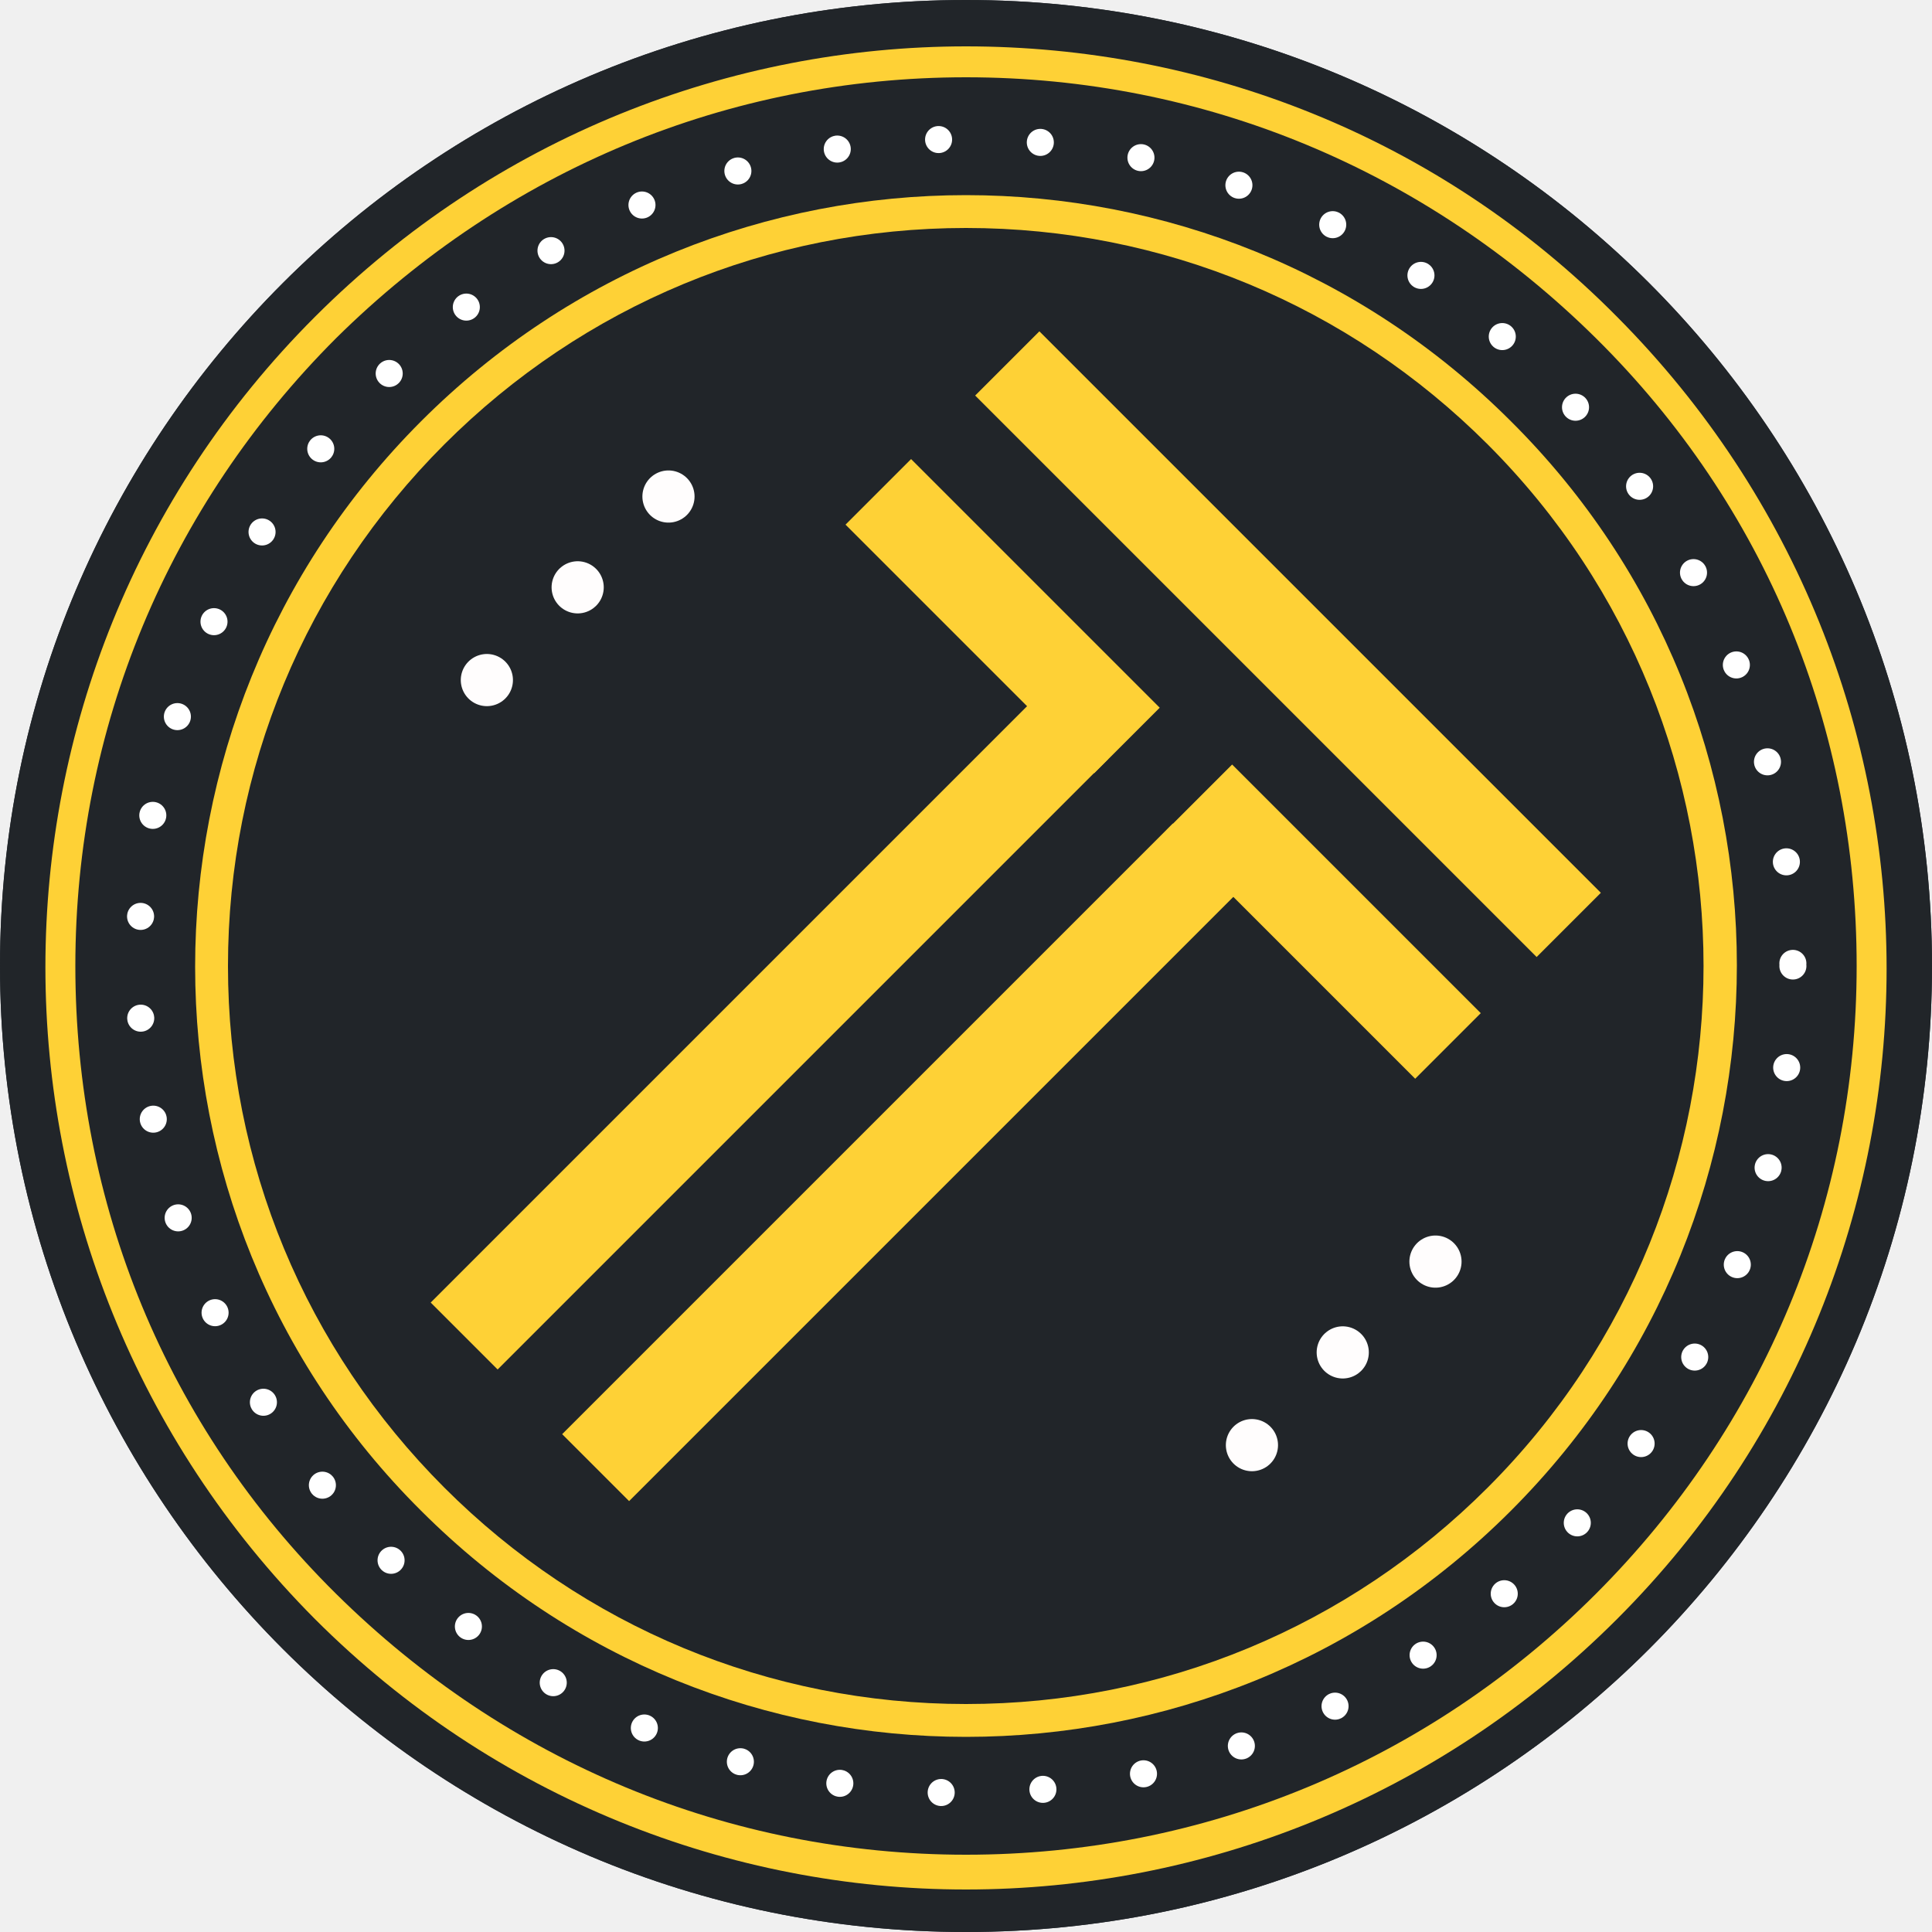
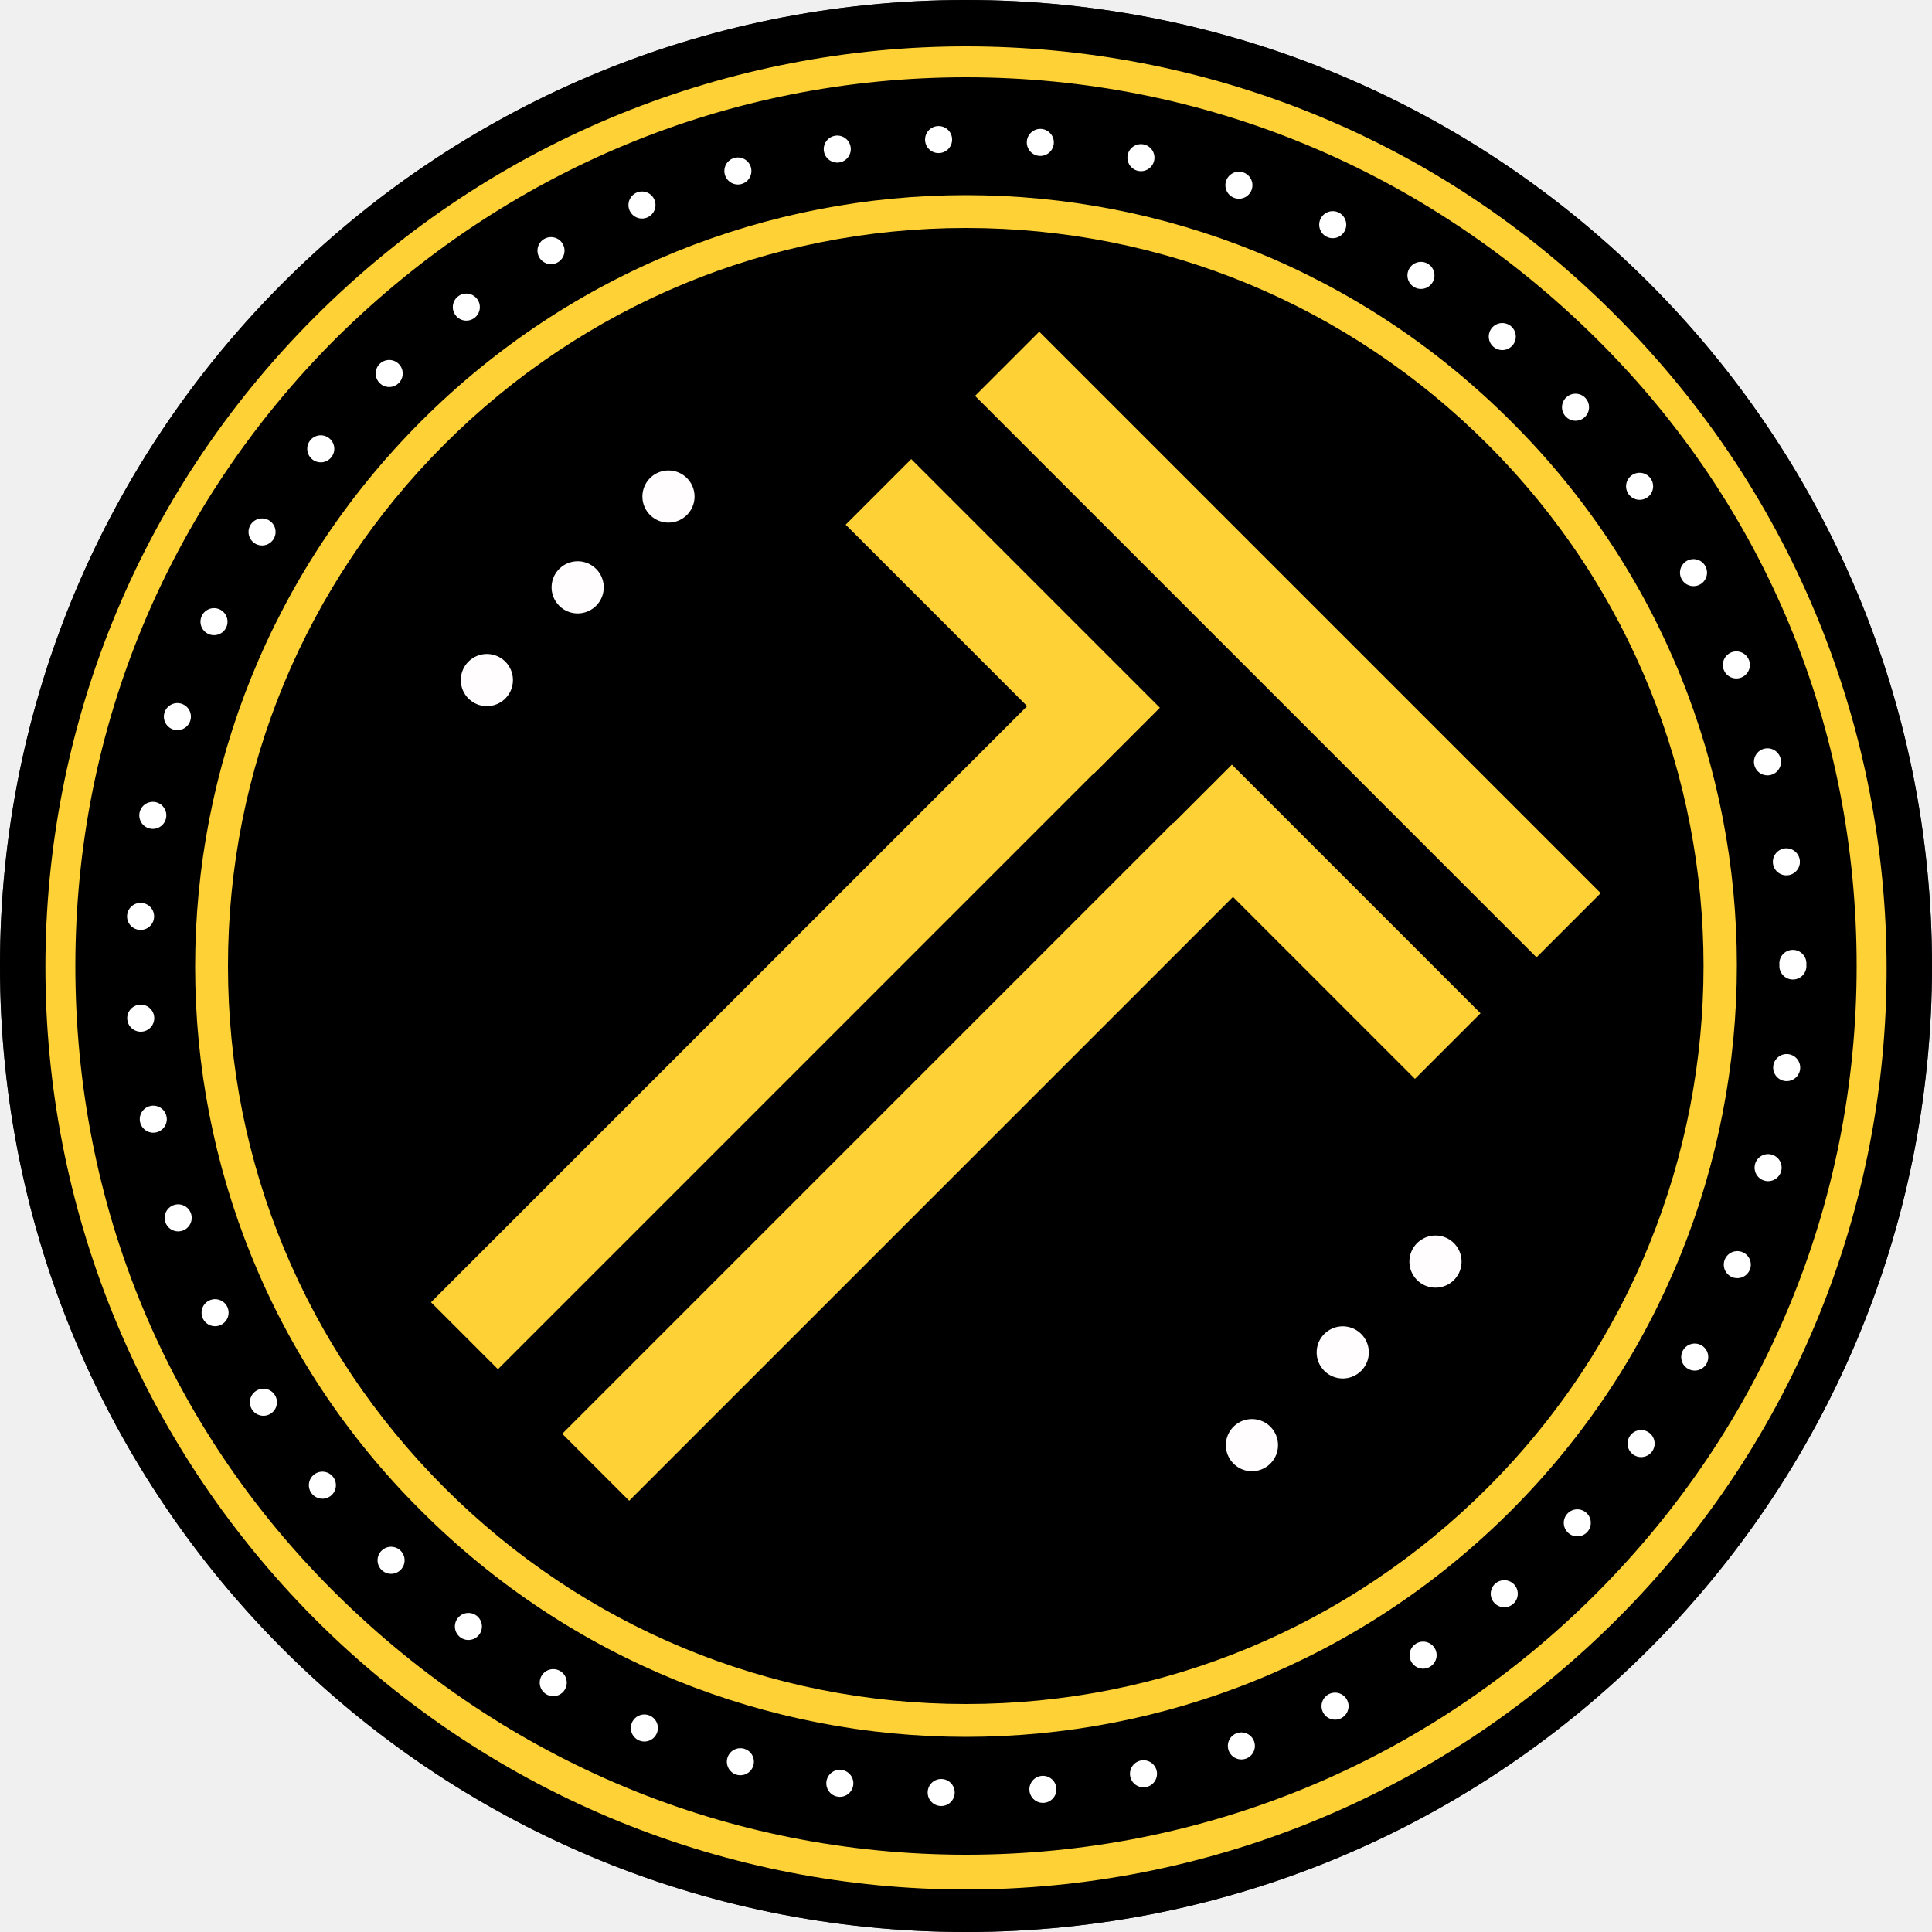
<svg xmlns="http://www.w3.org/2000/svg" version="1.1" x="0px" y="0px" viewBox="0 0 100 100" style="enable-background:new 0 0 100 100;" xml:space="preserve">
  <style type="text/css">
- 	.st0{fill:#2A2F36;}
- 	.st1{fill:#FED136;}
- 	.st2{fill:none;stroke:#FFFDFD;stroke-width:2.7;stroke-linecap:round;stroke-linejoin:round;}
- 	.st3{fill:none;stroke:#FFFDFD;stroke-width:2.7;stroke-linecap:round;stroke-linejoin:round;stroke-dasharray:0,6.682;}
- 	.st4{fill:none;stroke:#FFFFFF;stroke-width:1.4;stroke-linecap:round;stroke-miterlimit:10;stroke-dasharray:0,5.271;}
- 	.st5{fill:#212529;}
- 	.st6{display:none;}
- 	.st7{display:inline;fill:#172828;}
- 	.st8{display:inline;fill:#DBBB88;}
- 	.st9{display:inline;}
- 	.st10{fill:#DBBB88;}
- 	.st11{fill:none;stroke:#DBBB88;stroke-width:2.7;stroke-linecap:round;stroke-linejoin:round;}
- 	.st12{fill:none;stroke:#DBBB88;stroke-width:2.7;stroke-linecap:round;stroke-linejoin:round;stroke-dasharray:0,6.682;}
- 	.st13{fill:none;stroke:#F9D37D;stroke-width:2.7;stroke-linecap:round;stroke-linejoin:round;}
- 	.st14{fill:none;stroke:#DBBB88;stroke-width:1.4;stroke-linecap:round;stroke-miterlimit:10;stroke-dasharray:0,5.271;}
+ 	.st0{display:none;}
+ 	.st1{display:inline;}
+ 	.st2{fill:#2A2F36;}
+ 	.st3{fill:#FED136;}
+ 	.st4{fill:none;stroke:#FFFDFD;stroke-width:2.7;stroke-linecap:round;stroke-linejoin:round;}
+ 	.st5{fill:none;stroke:#FFFDFD;stroke-width:2.7;stroke-linecap:round;stroke-linejoin:round;stroke-dasharray:0,6.682;}
+ 	.st6{fill:none;stroke:#FFFFFF;stroke-width:1.4;stroke-linecap:round;stroke-miterlimit:10;stroke-dasharray:0,5.271;}
+ 	.st7{display:inline;fill:#212529;}
+ 	.st8{display:inline;fill:#FED136;}
+ 	.st9{display:inline;fill:#172828;}
+ 	.st10{display:inline;fill:#DBBB88;}
+ 	.st11{fill:#DBBB88;}
+ 	.st12{fill:none;stroke:#DBBB88;stroke-width:2.7;stroke-linecap:round;stroke-linejoin:round;}
+ 	.st13{fill:none;stroke:#DBBB88;stroke-width:2.7;stroke-linecap:round;stroke-linejoin:round;stroke-dasharray:0,6.682;}
+ 	.st14{fill:none;stroke:#F9D37D;stroke-width:2.7;stroke-linecap:round;stroke-linejoin:round;}
+ 	.st15{fill:none;stroke:#DBBB88;stroke-width:1.4;stroke-linecap:round;stroke-miterlimit:10;stroke-dasharray:0,5.271;}
+ 	.st16{display:inline;fill:#2A2F36;}
+ 	.st17{display:inline;fill:#927A47;}
+ 	.st18{display:inline;fill:#8E7746;}
+ 	.st19{fill:#EBDCA4;}
+ 	.st20{fill:none;stroke:#F9F8F7;stroke-width:2.7;stroke-linecap:round;stroke-linejoin:round;}
+ 	.st21{fill:none;stroke:#F9F8F7;stroke-width:2.7;stroke-linecap:round;stroke-linejoin:round;stroke-dasharray:0,6.682;}
+ 	.st22{fill:none;stroke:#FFFFFF;stroke-width:2.7;stroke-linecap:round;stroke-linejoin:round;}
+ 	.st23{fill:none;stroke:#FFFFFF;stroke-width:2.7;stroke-linecap:round;stroke-linejoin:round;stroke-dasharray:0,6.682;}
+ 	.st24{fill:none;stroke:#FFFEFD;stroke-width:1.4;stroke-linecap:round;stroke-miterlimit:10;stroke-dasharray:0,9;}
</style>
-   <g id="Layer_1">
-     <circle id="background_2_" class="st0" cx="50" cy="50" r="50" />
-     <path id="circle-outer_2_" class="st1" d="M50,4c12.3,0,23.8,4.8,32.6,13.5S96.1,37.7,96.1,50s-4.8,23.8-13.5,32.5S62.3,96,50,96   s-23.8-4.8-32.6-13.5S3.9,62.3,3.9,50s4.8-23.8,13.5-32.5C26.2,8.8,37.7,4,50,4 M50,2.4c-12.2,0-24.4,4.7-33.7,14   C-2.3,35-2.3,65.1,16.3,83.8c9.3,9.3,21.5,14,33.7,14s24.4-4.7,33.7-14c18.6-18.6,18.6-48.7,0-67.4C74.4,7,62.2,2.4,50,2.4L50,2.4z   " />
-     <path id="circle-inner_2_" class="st1" d="M50,11.8c10.2,0,19.8,4,27,11.2c14.9,14.9,14.9,39.1,0,54c-7.2,7.2-16.8,11.2-27,11.2   s-19.8-4-27-11.2S11.8,60.2,11.8,50s4-19.8,11.2-27S39.8,11.8,50,11.8 M50,10.1c-10.2,0-20.4,3.9-28.2,11.7   c-15.6,15.6-15.6,40.9,0,56.4c7.8,7.8,18,11.7,28.2,11.7S70.4,86,78.2,78.2c15.6-15.6,15.6-40.9,0-56.4C70.4,14,60.2,10.1,50,10.1   L50,10.1z" />
-     <g id="T">
-       <rect x="66.1" y="38.6" transform="matrix(0.7071 -0.7071 0.7071 0.7071 -13.6528 62.4114)" class="st1" width="4.8" height="18.2" />
-       <g>
-         <rect x="17.5" y="50.9" transform="matrix(0.7071 -0.7071 0.7071 0.7071 -26.0729 43.8027)" class="st1" width="44.7" height="4.9" />
-         <rect x="64.3" y="12.8" transform="matrix(0.7071 -0.7071 0.7071 0.7071 -4.0431 56.8885)" class="st1" width="4.7" height="41.1" />
-         <rect x="49.5" y="22.8" transform="matrix(0.7071 -0.7071 0.7071 0.7071 -7.3596 46.0353)" class="st1" width="4.8" height="18.2" />
-         <rect x="24.3" y="57.7" transform="matrix(0.7071 -0.7071 0.7071 0.7071 -28.8844 50.6148)" class="st1" width="44.7" height="4.9" />
-       </g>
-     </g>
-     <g id="three-dots2_2_">
-       <g>
-         <line class="st2" x1="25.2" y1="35.2" x2="25.2" y2="35.2" />
-         <line class="st3" x1="29.9" y1="30.4" x2="32.3" y2="28.1" />
-         <line class="st2" x1="34.6" y1="25.7" x2="34.6" y2="25.7" />
-       </g>
-     </g>
-     <g id="three-dots1_2_">
-       <g>
-         <line class="st2" x1="64.8" y1="74.8" x2="64.8" y2="74.8" />
-         <line class="st3" x1="69.5" y1="70" x2="71.9" y2="67.7" />
-         <line class="st2" x1="74.3" y1="65.3" x2="74.3" y2="65.3" />
-       </g>
-     </g>
-     <g id="spining-dots">
-       <circle class="st4" cx="50" cy="50" r="42.8">
+   <g id="blue_background" class="st0">
+     <g class="st1">
+       <circle id="background_2_" class="st2" cx="50" cy="50" r="50" />
+       <path id="circle-outer_2_" class="st3" d="M50,4c12.3,0,23.8,4.8,32.6,13.5S96.1,37.7,96.1,50s-4.8,23.8-13.5,32.5S62.3,96,50,96    s-23.8-4.8-32.6-13.5S3.9,62.3,3.9,50s4.8-23.8,13.5-32.5C26.2,8.8,37.7,4,50,4 M50,2.4c-12.2,0-24.4,4.7-33.7,14    C-2.3,35-2.3,65.1,16.3,83.8c9.3,9.3,21.5,14,33.7,14s24.4-4.7,33.7-14c18.6-18.6,18.6-48.7,0-67.4C74.4,7,62.2,2.4,50,2.4L50,2.4    z" />
+       <path id="circle-inner_2_" class="st3" d="M50,11.8c10.2,0,19.8,4,27,11.2c14.9,14.9,14.9,39.1,0,54c-7.2,7.2-16.8,11.2-27,11.2    s-19.8-4-27-11.2S11.8,60.2,11.8,50s4-19.8,11.2-27S39.8,11.8,50,11.8 M50,10.1c-10.2,0-20.4,3.9-28.2,11.7    c-15.6,15.6-15.6,40.9,0,56.4c7.8,7.8,18,11.7,28.2,11.7S70.4,86,78.2,78.2c15.6-15.6,15.6-40.9,0-56.4C70.4,14,60.2,10.1,50,10.1    L50,10.1z" />
+       <g id="T">
+         <rect x="66.1" y="38.6" transform="matrix(0.7071 -0.7071 0.7071 0.7071 -13.6649 62.4175)" class="st3" width="4.8" height="18.2" />
+         <g>
+           <rect x="17.5" y="50.9" transform="matrix(0.7071 -0.7071 0.7071 0.7071 -26.0575 43.7887)" class="st3" width="44.7" height="4.9" />
+           <rect x="64.3" y="12.8" transform="matrix(0.7071 -0.7071 0.7071 0.7071 -4.0501 56.9063)" class="st3" width="4.7" height="41.1" />
+           <rect x="49.5" y="22.8" transform="matrix(0.7071 -0.7071 0.7071 0.7071 -7.3522 46.0369)" class="st3" width="4.8" height="18.2" />
+           <rect x="24.3" y="57.7" transform="matrix(0.7071 -0.7071 0.7071 0.7071 -28.8813 50.5958)" class="st3" width="44.7" height="4.9" />
+         </g>
+       </g>
+       <g id="three-dots2_2_">
+         <g>
+           <line class="st4" x1="25.2" y1="35.2" x2="25.2" y2="35.2" />
+           <line class="st5" x1="29.9" y1="30.4" x2="32.3" y2="28.1" />
+           <line class="st4" x1="34.6" y1="25.7" x2="34.6" y2="25.7" />
+         </g>
+       </g>
+       <g id="three-dots1_2_">
+         <g>
+           <line class="st4" x1="64.8" y1="74.8" x2="64.8" y2="74.8" />
+           <line class="st5" x1="69.5" y1="70" x2="71.9" y2="67.7" />
+           <line class="st4" x1="74.3" y1="65.3" x2="74.3" y2="65.3" />
+         </g>
+       </g>
+       <g id="spining-dots">
+         <circle class="st6" cx="50" cy="50" r="42.8">
+           <animateTransform accumulate="none" additive="replace" attributeName="transform" attributeType="XML" calcMode="linear" dur="50s" fill="remove" from="0 50 50" repeatCount="indefinite" restart="always" to="-360 50 50" type="rotate">
+ 				</animateTransform>
+         </circle>
+       </g>
+     </g>
+     <circle id="background_3_" class="st7" cx="50" cy="50" r="50" />
+     <path id="circle-outer_3_" class="st8" d="M50,4c12.3,0,23.8,4.8,32.6,13.5S96.1,37.7,96.1,50s-4.8,23.8-13.5,32.5S62.3,96,50,96   s-23.8-4.8-32.6-13.5S3.9,62.3,3.9,50s4.8-23.8,13.5-32.5C26.2,8.8,37.7,4,50,4 M50,2.4c-12.2,0-24.4,4.7-33.7,14   C-2.3,35-2.3,65.1,16.3,83.8c9.3,9.3,21.5,14,33.7,14s24.4-4.7,33.7-14c18.6-18.6,18.6-48.7,0-67.4C74.4,7,62.2,2.4,50,2.4L50,2.4z   " />
+     <path id="circle-inner_3_" class="st8" d="M50,11.8c10.2,0,19.8,4,27,11.2c14.9,14.9,14.9,39.1,0,54c-7.2,7.2-16.8,11.2-27,11.2   s-19.8-4-27-11.2S11.8,60.2,11.8,50s4-19.8,11.2-27S39.8,11.8,50,11.8 M50,10.1c-10.2,0-20.4,3.9-28.2,11.7   c-15.6,15.6-15.6,40.9,0,56.4c7.8,7.8,18,11.7,28.2,11.7S70.4,86,78.2,78.2c15.6-15.6,15.6-40.9,0-56.4C70.4,14,60.2,10.1,50,10.1   L50,10.1z" />
+     <g id="T_2_" class="st1">
+       <rect x="66.1" y="38.6" transform="matrix(0.7071 -0.7071 0.7071 0.7071 -13.6649 62.4175)" class="st3" width="4.8" height="18.2" />
+       <g>
+         <rect x="17.5" y="50.9" transform="matrix(0.7071 -0.7071 0.7071 0.7071 -26.0575 43.7887)" class="st3" width="44.7" height="4.9" />
+         <rect x="64.3" y="12.8" transform="matrix(0.7071 -0.7071 0.7071 0.7071 -4.0501 56.9063)" class="st3" width="4.7" height="41.1" />
+         <rect x="49.5" y="22.8" transform="matrix(0.7071 -0.7071 0.7071 0.7071 -7.3522 46.0369)" class="st3" width="4.8" height="18.2" />
+         <rect x="24.3" y="57.7" transform="matrix(0.7071 -0.7071 0.7071 0.7071 -28.8813 50.5958)" class="st3" width="44.7" height="4.9" />
+       </g>
+     </g>
+     <g id="three-dots2_3_" class="st1">
+       <g>
+         <line class="st4" x1="25.2" y1="35.2" x2="25.2" y2="35.2" />
+         <line class="st5" x1="29.9" y1="30.4" x2="32.3" y2="28.1" />
+         <line class="st4" x1="34.6" y1="25.7" x2="34.6" y2="25.7" />
+       </g>
+     </g>
+     <g id="three-dots1_3_" class="st1">
+       <g>
+         <line class="st4" x1="64.8" y1="74.8" x2="64.8" y2="74.8" />
+         <line class="st5" x1="69.5" y1="70" x2="71.9" y2="67.7" />
+         <line class="st4" x1="74.3" y1="65.3" x2="74.3" y2="65.3" />
+       </g>
+     </g>
+     <g id="spining-dots_2_" class="st1">
+       <circle class="st6" cx="50" cy="50" r="42.8">
        <animateTransform accumulate="none" additive="replace" attributeName="transform" attributeType="XML" calcMode="linear" dur="50s" fill="remove" from="0 50 50" repeatCount="indefinite" restart="always" to="-360 50 50" type="rotate">
			</animateTransform>
      </circle>
    </g>
+     <g id="grey">
+       <circle id="background_1_" class="st9" cx="50" cy="50" r="50" />
+       <path id="circle-outer_1_" class="st10" d="M50,4c12.3,0,23.8,4.8,32.6,13.5S96.1,37.7,96.1,50s-4.8,23.8-13.5,32.5S62.3,96,50,96    s-23.8-4.8-32.6-13.5S3.9,62.3,3.9,50s4.8-23.8,13.5-32.5C26.2,8.8,37.7,4,50,4 M50,2.4c-12.2,0-24.4,4.7-33.7,14    C-2.3,35-2.3,65.1,16.3,83.8c9.3,9.3,21.5,14,33.7,14s24.4-4.7,33.7-14c18.6-18.6,18.6-48.7,0-67.4C74.4,7,62.2,2.4,50,2.4L50,2.4    z" />
+       <path id="circle-inner_1_" class="st10" d="M50,11.8c10.2,0,19.8,4,27,11.2c14.9,14.9,14.9,39.1,0,54c-7.2,7.2-16.8,11.2-27,11.2    s-19.8-4-27-11.2S11.8,60.2,11.8,50s4-19.8,11.2-27S39.8,11.8,50,11.8 M50,10.1c-10.2,0-20.4,3.9-28.2,11.7    c-15.6,15.6-15.6,40.9,0,56.4c7.8,7.8,18,11.7,28.2,11.7S70.4,86,78.2,78.2c15.6-15.6,15.6-40.9,0-56.4C70.4,14,60.2,10.1,50,10.1    L50,10.1z" />
+       <g id="T_1_" class="st1">
+         <rect x="66.1" y="38.6" transform="matrix(0.7071 -0.7071 0.7071 0.7071 -13.6649 62.4175)" class="st11" width="4.8" height="18.2" />
+         <g>
+           <rect x="17.5" y="50.9" transform="matrix(0.7071 -0.7071 0.7071 0.7071 -26.0575 43.7887)" class="st11" width="44.7" height="4.9" />
+           <rect x="64.3" y="12.8" transform="matrix(0.7071 -0.7071 0.7071 0.7071 -4.0501 56.9063)" class="st11" width="4.7" height="41.1" />
+           <rect x="49.5" y="22.8" transform="matrix(0.7071 -0.7071 0.7071 0.7071 -7.3522 46.0369)" class="st11" width="4.8" height="18.2" />
+           <rect x="24.3" y="57.7" transform="matrix(0.7071 -0.7071 0.7071 0.7071 -28.8813 50.5958)" class="st11" width="44.7" height="4.9" />
+         </g>
+       </g>
+       <g id="three-dots2_1_" class="st1">
+         <g>
+           <line class="st12" x1="25.2" y1="35.2" x2="25.2" y2="35.2" />
+           <line class="st13" x1="29.9" y1="30.4" x2="32.3" y2="28.1" />
+           <line class="st12" x1="34.6" y1="25.7" x2="34.6" y2="25.7" />
+         </g>
+       </g>
+       <g id="three-dots1_1_" class="st1">
+         <g>
+           <line class="st14" x1="64.8" y1="74.8" x2="64.8" y2="74.8" />
+           <line class="st13" x1="69.5" y1="70" x2="71.9" y2="67.7" />
+           <line class="st14" x1="74.3" y1="65.3" x2="74.3" y2="65.3" />
+         </g>
+       </g>
+       <g id="spining-dots_1_" class="st1">
+         <circle class="st15" cx="50" cy="50" r="42.8">
+           <animateTransform accumulate="none" additive="replace" attributeName="transform" attributeType="XML" calcMode="linear" dur="50s" fill="remove" from="0 50 50" repeatCount="indefinite" restart="always" to="-360 50 50" type="rotate">
+ 				</animateTransform>
+         </circle>
+       </g>
+     </g>
  </g>
-   <g id="Layer_1_copy">
-     <circle id="background_3_" class="st5" cx="50" cy="50" r="50" />
-     <path id="circle-outer_3_" class="st1" d="M50,4c12.3,0,23.8,4.8,32.6,13.5S96.1,37.7,96.1,50s-4.8,23.8-13.5,32.5S62.3,96,50,96   s-23.8-4.8-32.6-13.5S3.9,62.3,3.9,50s4.8-23.8,13.5-32.5C26.2,8.8,37.7,4,50,4 M50,2.4c-12.2,0-24.4,4.7-33.7,14   C-2.3,35-2.3,65.1,16.3,83.8c9.3,9.3,21.5,14,33.7,14s24.4-4.7,33.7-14c18.6-18.6,18.6-48.7,0-67.4C74.4,7,62.2,2.4,50,2.4L50,2.4z   " />
-     <path id="circle-inner_3_" class="st1" d="M50,11.8c10.2,0,19.8,4,27,11.2c14.9,14.9,14.9,39.1,0,54c-7.2,7.2-16.8,11.2-27,11.2   s-19.8-4-27-11.2S11.8,60.2,11.8,50s4-19.8,11.2-27S39.8,11.8,50,11.8 M50,10.1c-10.2,0-20.4,3.9-28.2,11.7   c-15.6,15.6-15.6,40.9,0,56.4c7.8,7.8,18,11.7,28.2,11.7S70.4,86,78.2,78.2c15.6-15.6,15.6-40.9,0-56.4C70.4,14,60.2,10.1,50,10.1   L50,10.1z" />
-     <g id="T_2_">
-       <rect x="66.1" y="38.6" transform="matrix(0.7071 -0.7071 0.7071 0.7071 -13.6528 62.4114)" class="st1" width="4.8" height="18.2" />
-       <g>
-         <rect x="17.5" y="50.9" transform="matrix(0.7071 -0.7071 0.7071 0.7071 -26.0729 43.8027)" class="st1" width="44.7" height="4.9" />
-         <rect x="64.3" y="12.8" transform="matrix(0.7071 -0.7071 0.7071 0.7071 -4.0431 56.8885)" class="st1" width="4.7" height="41.1" />
-         <rect x="49.5" y="22.8" transform="matrix(0.7071 -0.7071 0.7071 0.7071 -7.3596 46.0353)" class="st1" width="4.8" height="18.2" />
-         <rect x="24.3" y="57.7" transform="matrix(0.7071 -0.7071 0.7071 0.7071 -28.8844 50.6148)" class="st1" width="44.7" height="4.9" />
-       </g>
-     </g>
-     <g id="three-dots2_3_">
-       <g>
-         <line class="st2" x1="25.2" y1="35.2" x2="25.2" y2="35.2" />
-         <line class="st3" x1="29.9" y1="30.4" x2="32.3" y2="28.1" />
-         <line class="st2" x1="34.6" y1="25.7" x2="34.6" y2="25.7" />
-       </g>
-     </g>
-     <g id="three-dots1_3_">
-       <g>
-         <line class="st2" x1="64.8" y1="74.8" x2="64.8" y2="74.8" />
-         <line class="st3" x1="69.5" y1="70" x2="71.9" y2="67.7" />
-         <line class="st2" x1="74.3" y1="65.3" x2="74.3" y2="65.3" />
-       </g>
-     </g>
-     <g id="spining-dots_2_">
-       <circle class="st4" cx="50" cy="50" r="42.8">
+   <g id="black_background">
+     <g>
+       <circle id="background_7_" class="st2" cx="50" cy="50" r="50" />
+       <path id="circle-outer_7_" class="st3" d="M50,4c12.3,0,23.8,4.8,32.6,13.5S96.1,37.7,96.1,50s-4.8,23.8-13.5,32.5S62.3,96,50,96    s-23.8-4.8-32.6-13.5S3.9,62.3,3.9,50s4.8-23.8,13.5-32.5C26.2,8.8,37.7,4,50,4 M50,2.4c-12.2,0-24.4,4.7-33.7,14    C-2.3,35-2.3,65.1,16.3,83.8c9.3,9.3,21.5,14,33.7,14s24.4-4.7,33.7-14c18.6-18.6,18.6-48.7,0-67.4C74.4,7,62.2,2.4,50,2.4L50,2.4    z" />
+       <path id="circle-inner_7_" class="st3" d="M50,11.8c10.2,0,19.8,4,27,11.2c14.9,14.9,14.9,39.1,0,54c-7.2,7.2-16.8,11.2-27,11.2    s-19.8-4-27-11.2S11.8,60.2,11.8,50s4-19.8,11.2-27S39.8,11.8,50,11.8 M50,10.1c-10.2,0-20.4,3.9-28.2,11.7    c-15.6,15.6-15.6,40.9,0,56.4c7.8,7.8,18,11.7,28.2,11.7S70.4,86,78.2,78.2c15.6-15.6,15.6-40.9,0-56.4C70.4,14,60.2,10.1,50,10.1    L50,10.1z" />
+       <g id="T_6_">
+         <rect x="66.1" y="38.6" transform="matrix(0.7071 -0.7071 0.7071 0.7071 -13.6649 62.4175)" class="st3" width="4.8" height="18.2" />
+         <g>
+           <rect x="17.5" y="50.9" transform="matrix(0.7071 -0.7071 0.7071 0.7071 -26.0575 43.7887)" class="st3" width="44.7" height="4.9" />
+           <rect x="64.3" y="12.8" transform="matrix(0.7071 -0.7071 0.7071 0.7071 -4.0501 56.9063)" class="st3" width="4.7" height="41.1" />
+           <rect x="49.5" y="22.8" transform="matrix(0.7071 -0.7071 0.7071 0.7071 -7.3522 46.0369)" class="st3" width="4.8" height="18.2" />
+           <rect x="24.3" y="57.7" transform="matrix(0.7071 -0.7071 0.7071 0.7071 -28.8813 50.5958)" class="st3" width="44.7" height="4.9" />
+         </g>
+       </g>
+       <g id="three-dots2_7_">
+         <g>
+           <line class="st4" x1="25.2" y1="35.2" x2="25.2" y2="35.2" />
+           <line class="st5" x1="29.9" y1="30.4" x2="32.3" y2="28.1" />
+           <line class="st4" x1="34.6" y1="25.7" x2="34.6" y2="25.7" />
+         </g>
+       </g>
+       <g id="three-dots1_7_">
+         <g>
+           <line class="st4" x1="64.8" y1="74.8" x2="64.8" y2="74.8" />
+           <line class="st5" x1="69.5" y1="70" x2="71.9" y2="67.7" />
+           <line class="st4" x1="74.3" y1="65.3" x2="74.3" y2="65.3" />
+         </g>
+       </g>
+       <g id="spining-dots_6_">
+         <circle class="st6" cx="50" cy="50" r="42.8">
+           <animateTransform accumulate="none" additive="replace" attributeName="transform" attributeType="XML" calcMode="linear" dur="50s" fill="remove" from="0 50 50" repeatCount="indefinite" restart="always" to="-360 50 50" type="rotate">
+ 				</animateTransform>
+         </circle>
+       </g>
+     </g>
+     <circle id="background_6_" cx="50" cy="50" r="50" />
+     <path id="circle-outer_6_" class="st3" d="M50,4c12.3,0,23.8,4.8,32.6,13.5S96.1,37.7,96.1,50s-4.8,23.8-13.5,32.5S62.3,96,50,96   s-23.8-4.8-32.6-13.5S3.9,62.3,3.9,50s4.8-23.8,13.5-32.5C26.2,8.8,37.7,4,50,4 M50,2.4c-12.2,0-24.4,4.7-33.7,14   C-2.3,35-2.3,65.1,16.3,83.8c9.3,9.3,21.5,14,33.7,14s24.4-4.7,33.7-14c18.6-18.6,18.6-48.7,0-67.4C74.4,7,62.2,2.4,50,2.4L50,2.4z   " />
+     <path id="circle-inner_6_" class="st3" d="M50,11.8c10.2,0,19.8,4,27,11.2c14.9,14.9,14.9,39.1,0,54c-7.2,7.2-16.8,11.2-27,11.2   s-19.8-4-27-11.2S11.8,60.2,11.8,50s4-19.8,11.2-27S39.8,11.8,50,11.8 M50,10.1c-10.2,0-20.4,3.9-28.2,11.7   c-15.6,15.6-15.6,40.9,0,56.4c7.8,7.8,18,11.7,28.2,11.7S70.4,86,78.2,78.2c15.6-15.6,15.6-40.9,0-56.4C70.4,14,60.2,10.1,50,10.1   L50,10.1z" />
+     <g id="T_5_">
+       <rect x="66.1" y="38.6" transform="matrix(0.7071 -0.7071 0.7071 0.7071 -13.6649 62.4175)" class="st3" width="4.8" height="18.2" />
+       <g>
+         <rect x="17.5" y="50.9" transform="matrix(0.7071 -0.7071 0.7071 0.7071 -26.0575 43.7887)" class="st3" width="44.7" height="4.9" />
+         <rect x="64.3" y="12.8" transform="matrix(0.7071 -0.7071 0.7071 0.7071 -4.0501 56.9063)" class="st3" width="4.7" height="41.1" />
+         <rect x="49.5" y="22.8" transform="matrix(0.7071 -0.7071 0.7071 0.7071 -7.3522 46.0369)" class="st3" width="4.8" height="18.2" />
+         <rect x="24.3" y="57.7" transform="matrix(0.7071 -0.7071 0.7071 0.7071 -28.8813 50.5958)" class="st3" width="44.7" height="4.9" />
+       </g>
+     </g>
+     <g id="three-dots2_6_">
+       <g>
+         <line class="st4" x1="25.2" y1="35.2" x2="25.2" y2="35.2" />
+         <line class="st5" x1="29.9" y1="30.4" x2="32.3" y2="28.1" />
+         <line class="st4" x1="34.6" y1="25.7" x2="34.6" y2="25.7" />
+       </g>
+     </g>
+     <g id="three-dots1_6_">
+       <g>
+         <line class="st4" x1="64.8" y1="74.8" x2="64.8" y2="74.8" />
+         <line class="st5" x1="69.5" y1="70" x2="71.9" y2="67.7" />
+         <line class="st4" x1="74.3" y1="65.3" x2="74.3" y2="65.3" />
+       </g>
+     </g>
+     <g id="spining-dots_5_">
+       <circle class="st6" cx="50" cy="50" r="42.8">
        <animateTransform accumulate="none" additive="replace" attributeName="transform" attributeType="XML" calcMode="linear" dur="50s" fill="remove" from="0 50 50" repeatCount="indefinite" restart="always" to="-360 50 50" type="rotate">
			</animateTransform>
      </circle>
    </g>
+     <g id="grey_1_" class="st0">
+       <circle id="background_5_" class="st9" cx="50" cy="50" r="50" />
+       <path id="circle-outer_5_" class="st10" d="M50,4c12.3,0,23.8,4.8,32.6,13.5S96.1,37.7,96.1,50s-4.8,23.8-13.5,32.5S62.3,96,50,96    s-23.8-4.8-32.6-13.5S3.9,62.3,3.9,50s4.8-23.8,13.5-32.5C26.2,8.8,37.7,4,50,4 M50,2.4c-12.2,0-24.4,4.7-33.7,14    C-2.3,35-2.3,65.1,16.3,83.8c9.3,9.3,21.5,14,33.7,14s24.4-4.7,33.7-14c18.6-18.6,18.6-48.7,0-67.4C74.4,7,62.2,2.4,50,2.4L50,2.4    z" />
+       <path id="circle-inner_5_" class="st10" d="M50,11.8c10.2,0,19.8,4,27,11.2c14.9,14.9,14.9,39.1,0,54c-7.2,7.2-16.8,11.2-27,11.2    s-19.8-4-27-11.2S11.8,60.2,11.8,50s4-19.8,11.2-27S39.8,11.8,50,11.8 M50,10.1c-10.2,0-20.4,3.9-28.2,11.7    c-15.6,15.6-15.6,40.9,0,56.4c7.8,7.8,18,11.7,28.2,11.7S70.4,86,78.2,78.2c15.6-15.6,15.6-40.9,0-56.4C70.4,14,60.2,10.1,50,10.1    L50,10.1z" />
+       <g id="T_4_" class="st1">
+         <rect x="66.1" y="38.6" transform="matrix(0.7071 -0.7071 0.7071 0.7071 -13.6649 62.4175)" class="st11" width="4.8" height="18.2" />
+         <g>
+           <rect x="17.5" y="50.9" transform="matrix(0.7071 -0.7071 0.7071 0.7071 -26.0575 43.7887)" class="st11" width="44.7" height="4.9" />
+           <rect x="64.3" y="12.8" transform="matrix(0.7071 -0.7071 0.7071 0.7071 -4.0501 56.9063)" class="st11" width="4.7" height="41.1" />
+           <rect x="49.5" y="22.8" transform="matrix(0.7071 -0.7071 0.7071 0.7071 -7.3522 46.0369)" class="st11" width="4.8" height="18.2" />
+           <rect x="24.3" y="57.7" transform="matrix(0.7071 -0.7071 0.7071 0.7071 -28.8813 50.5958)" class="st11" width="44.7" height="4.9" />
+         </g>
+       </g>
+       <g id="three-dots2_5_" class="st1">
+         <g>
+           <line class="st12" x1="25.2" y1="35.2" x2="25.2" y2="35.2" />
+           <line class="st13" x1="29.9" y1="30.4" x2="32.3" y2="28.1" />
+           <line class="st12" x1="34.6" y1="25.7" x2="34.6" y2="25.7" />
+         </g>
+       </g>
+       <g id="three-dots1_5_" class="st1">
+         <g>
+           <line class="st14" x1="64.8" y1="74.8" x2="64.8" y2="74.8" />
+           <line class="st13" x1="69.5" y1="70" x2="71.9" y2="67.7" />
+           <line class="st14" x1="74.3" y1="65.3" x2="74.3" y2="65.3" />
+         </g>
+       </g>
+       <g id="spining-dots_4_" class="st1">
+         <circle class="st15" cx="50" cy="50" r="42.8">
+           <animateTransform accumulate="none" additive="replace" attributeName="transform" attributeType="XML" calcMode="linear" dur="50s" fill="remove" from="0 50 50" repeatCount="indefinite" restart="always" to="-360 50 50" type="rotate">
+ 				</animateTransform>
+         </circle>
+       </g>
+     </g>
  </g>
-   <g id="grey" class="st6">
-     <circle id="background_1_" class="st7" cx="50" cy="50" r="50" />
-     <path id="circle-outer_1_" class="st8" d="M50,4c12.3,0,23.8,4.8,32.6,13.5S96.1,37.7,96.1,50s-4.8,23.8-13.5,32.5S62.3,96,50,96   s-23.8-4.8-32.6-13.5S3.9,62.3,3.9,50s4.8-23.8,13.5-32.5C26.2,8.8,37.7,4,50,4 M50,2.4c-12.2,0-24.4,4.7-33.7,14   C-2.3,35-2.3,65.1,16.3,83.8c9.3,9.3,21.5,14,33.7,14s24.4-4.7,33.7-14c18.6-18.6,18.6-48.7,0-67.4C74.4,7,62.2,2.4,50,2.4L50,2.4z   " />
-     <path id="circle-inner_1_" class="st8" d="M50,11.8c10.2,0,19.8,4,27,11.2c14.9,14.9,14.9,39.1,0,54c-7.2,7.2-16.8,11.2-27,11.2   s-19.8-4-27-11.2S11.8,60.2,11.8,50s4-19.8,11.2-27S39.8,11.8,50,11.8 M50,10.1c-10.2,0-20.4,3.9-28.2,11.7   c-15.6,15.6-15.6,40.9,0,56.4c7.8,7.8,18,11.7,28.2,11.7S70.4,86,78.2,78.2c15.6-15.6,15.6-40.9,0-56.4C70.4,14,60.2,10.1,50,10.1   L50,10.1z" />
-     <g id="T_1_" class="st9">
-       <rect x="66.1" y="38.6" transform="matrix(0.7071 -0.7071 0.7071 0.7071 -13.6528 62.4114)" class="st10" width="4.8" height="18.2" />
-       <g>
-         <rect x="17.5" y="50.9" transform="matrix(0.7071 -0.7071 0.7071 0.7071 -26.0729 43.8027)" class="st10" width="44.7" height="4.9" />
-         <rect x="64.3" y="12.8" transform="matrix(0.7071 -0.7071 0.7071 0.7071 -4.0431 56.8885)" class="st10" width="4.7" height="41.1" />
-         <rect x="49.5" y="22.8" transform="matrix(0.7071 -0.7071 0.7071 0.7071 -7.3596 46.0353)" class="st10" width="4.8" height="18.2" />
-         <rect x="24.3" y="57.7" transform="matrix(0.7071 -0.7071 0.7071 0.7071 -28.8844 50.6148)" class="st10" width="44.7" height="4.9" />
-       </g>
-     </g>
-     <g id="three-dots2_1_" class="st9">
-       <g>
-         <line class="st11" x1="25.2" y1="35.2" x2="25.2" y2="35.2" />
-         <line class="st12" x1="29.9" y1="30.4" x2="32.3" y2="28.1" />
-         <line class="st11" x1="34.6" y1="25.7" x2="34.6" y2="25.7" />
-       </g>
-     </g>
-     <g id="three-dots1_1_" class="st9">
-       <g>
-         <line class="st13" x1="64.8" y1="74.8" x2="64.8" y2="74.8" />
-         <line class="st12" x1="69.5" y1="70" x2="71.9" y2="67.7" />
-         <line class="st13" x1="74.3" y1="65.3" x2="74.3" y2="65.3" />
-       </g>
-     </g>
-     <g id="spining-dots_1_" class="st9">
-       <circle class="st14" cx="50" cy="50" r="42.8">
+   <g id="muted" class="st0">
+     <circle id="background_4_" class="st16" cx="50" cy="50" r="50" />
+     <path id="circle-outer_4_" class="st17" d="M50,4c12.3,0,23.8,4.8,32.6,13.5S96.1,37.7,96.1,50s-4.8,23.8-13.5,32.5S62.3,96,50,96   s-23.8-4.8-32.6-13.5S3.9,62.3,3.9,50s4.8-23.8,13.5-32.5C26.2,8.8,37.7,4,50,4 M50,2.4c-12.2,0-24.4,4.7-33.7,14   C-2.3,35-2.3,65.1,16.3,83.8c9.3,9.3,21.5,14,33.7,14s24.4-4.7,33.7-14c18.6-18.6,18.6-48.7,0-67.4C74.4,7,62.2,2.4,50,2.4L50,2.4z   " />
+     <path id="circle-inner_4_" class="st18" d="M50,11.8c10.2,0,19.8,4,27,11.2c14.9,14.9,14.9,39.1,0,54c-7.2,7.2-16.8,11.2-27,11.2   s-19.8-4-27-11.2S11.8,60.2,11.8,50s4-19.8,11.2-27S39.8,11.8,50,11.8 M50,10.1c-10.2,0-20.4,3.9-28.2,11.7   c-15.6,15.6-15.6,40.9,0,56.4c7.8,7.8,18,11.7,28.2,11.7S70.4,86,78.2,78.2c15.6-15.6,15.6-40.9,0-56.4C70.4,14,60.2,10.1,50,10.1   L50,10.1z" />
+     <g id="T_3_" class="st1">
+       <rect x="66.1" y="38.6" transform="matrix(0.7071 -0.7071 0.7071 0.7071 -13.6649 62.4175)" class="st19" width="4.8" height="18.2" />
+       <g>
+         <rect x="17.5" y="50.9" transform="matrix(0.7071 -0.7071 0.7071 0.7071 -26.0575 43.7887)" class="st19" width="44.7" height="4.9" />
+         <rect x="64.3" y="12.8" transform="matrix(0.7071 -0.7071 0.7071 0.7071 -4.0501 56.9063)" class="st19" width="4.7" height="41.1" />
+         <rect x="49.5" y="22.8" transform="matrix(0.7071 -0.7071 0.7071 0.7071 -7.3522 46.0369)" class="st19" width="4.8" height="18.2" />
+         <rect x="24.3" y="57.7" transform="matrix(0.7071 -0.7071 0.7071 0.7071 -28.8813 50.5958)" class="st19" width="44.7" height="4.9" />
+       </g>
+     </g>
+     <g id="three-dots2_4_" class="st1">
+       <g>
+         <line class="st20" x1="25.2" y1="35.2" x2="25.2" y2="35.2" />
+         <line class="st21" x1="29.9" y1="30.4" x2="32.3" y2="28.1" />
+         <line class="st20" x1="34.6" y1="25.7" x2="34.6" y2="25.7" />
+       </g>
+     </g>
+     <g id="three-dots1_4_" class="st1">
+       <g>
+         <line class="st22" x1="64.8" y1="74.8" x2="64.8" y2="74.8" />
+         <line class="st23" x1="69.5" y1="70" x2="71.9" y2="67.7" />
+         <line class="st22" x1="74.3" y1="65.3" x2="74.3" y2="65.3" />
+       </g>
+     </g>
+     <g id="spining-dots_3_" class="st1">
+       <circle class="st24" cx="50" cy="50" r="42.8">
        <animateTransform accumulate="none" additive="replace" attributeName="transform" attributeType="XML" calcMode="linear" dur="50s" fill="remove" from="0 50 50" repeatCount="indefinite" restart="always" to="-360 50 50" type="rotate">
			</animateTransform>
      </circle>
    </g>
  </g>
</svg>
